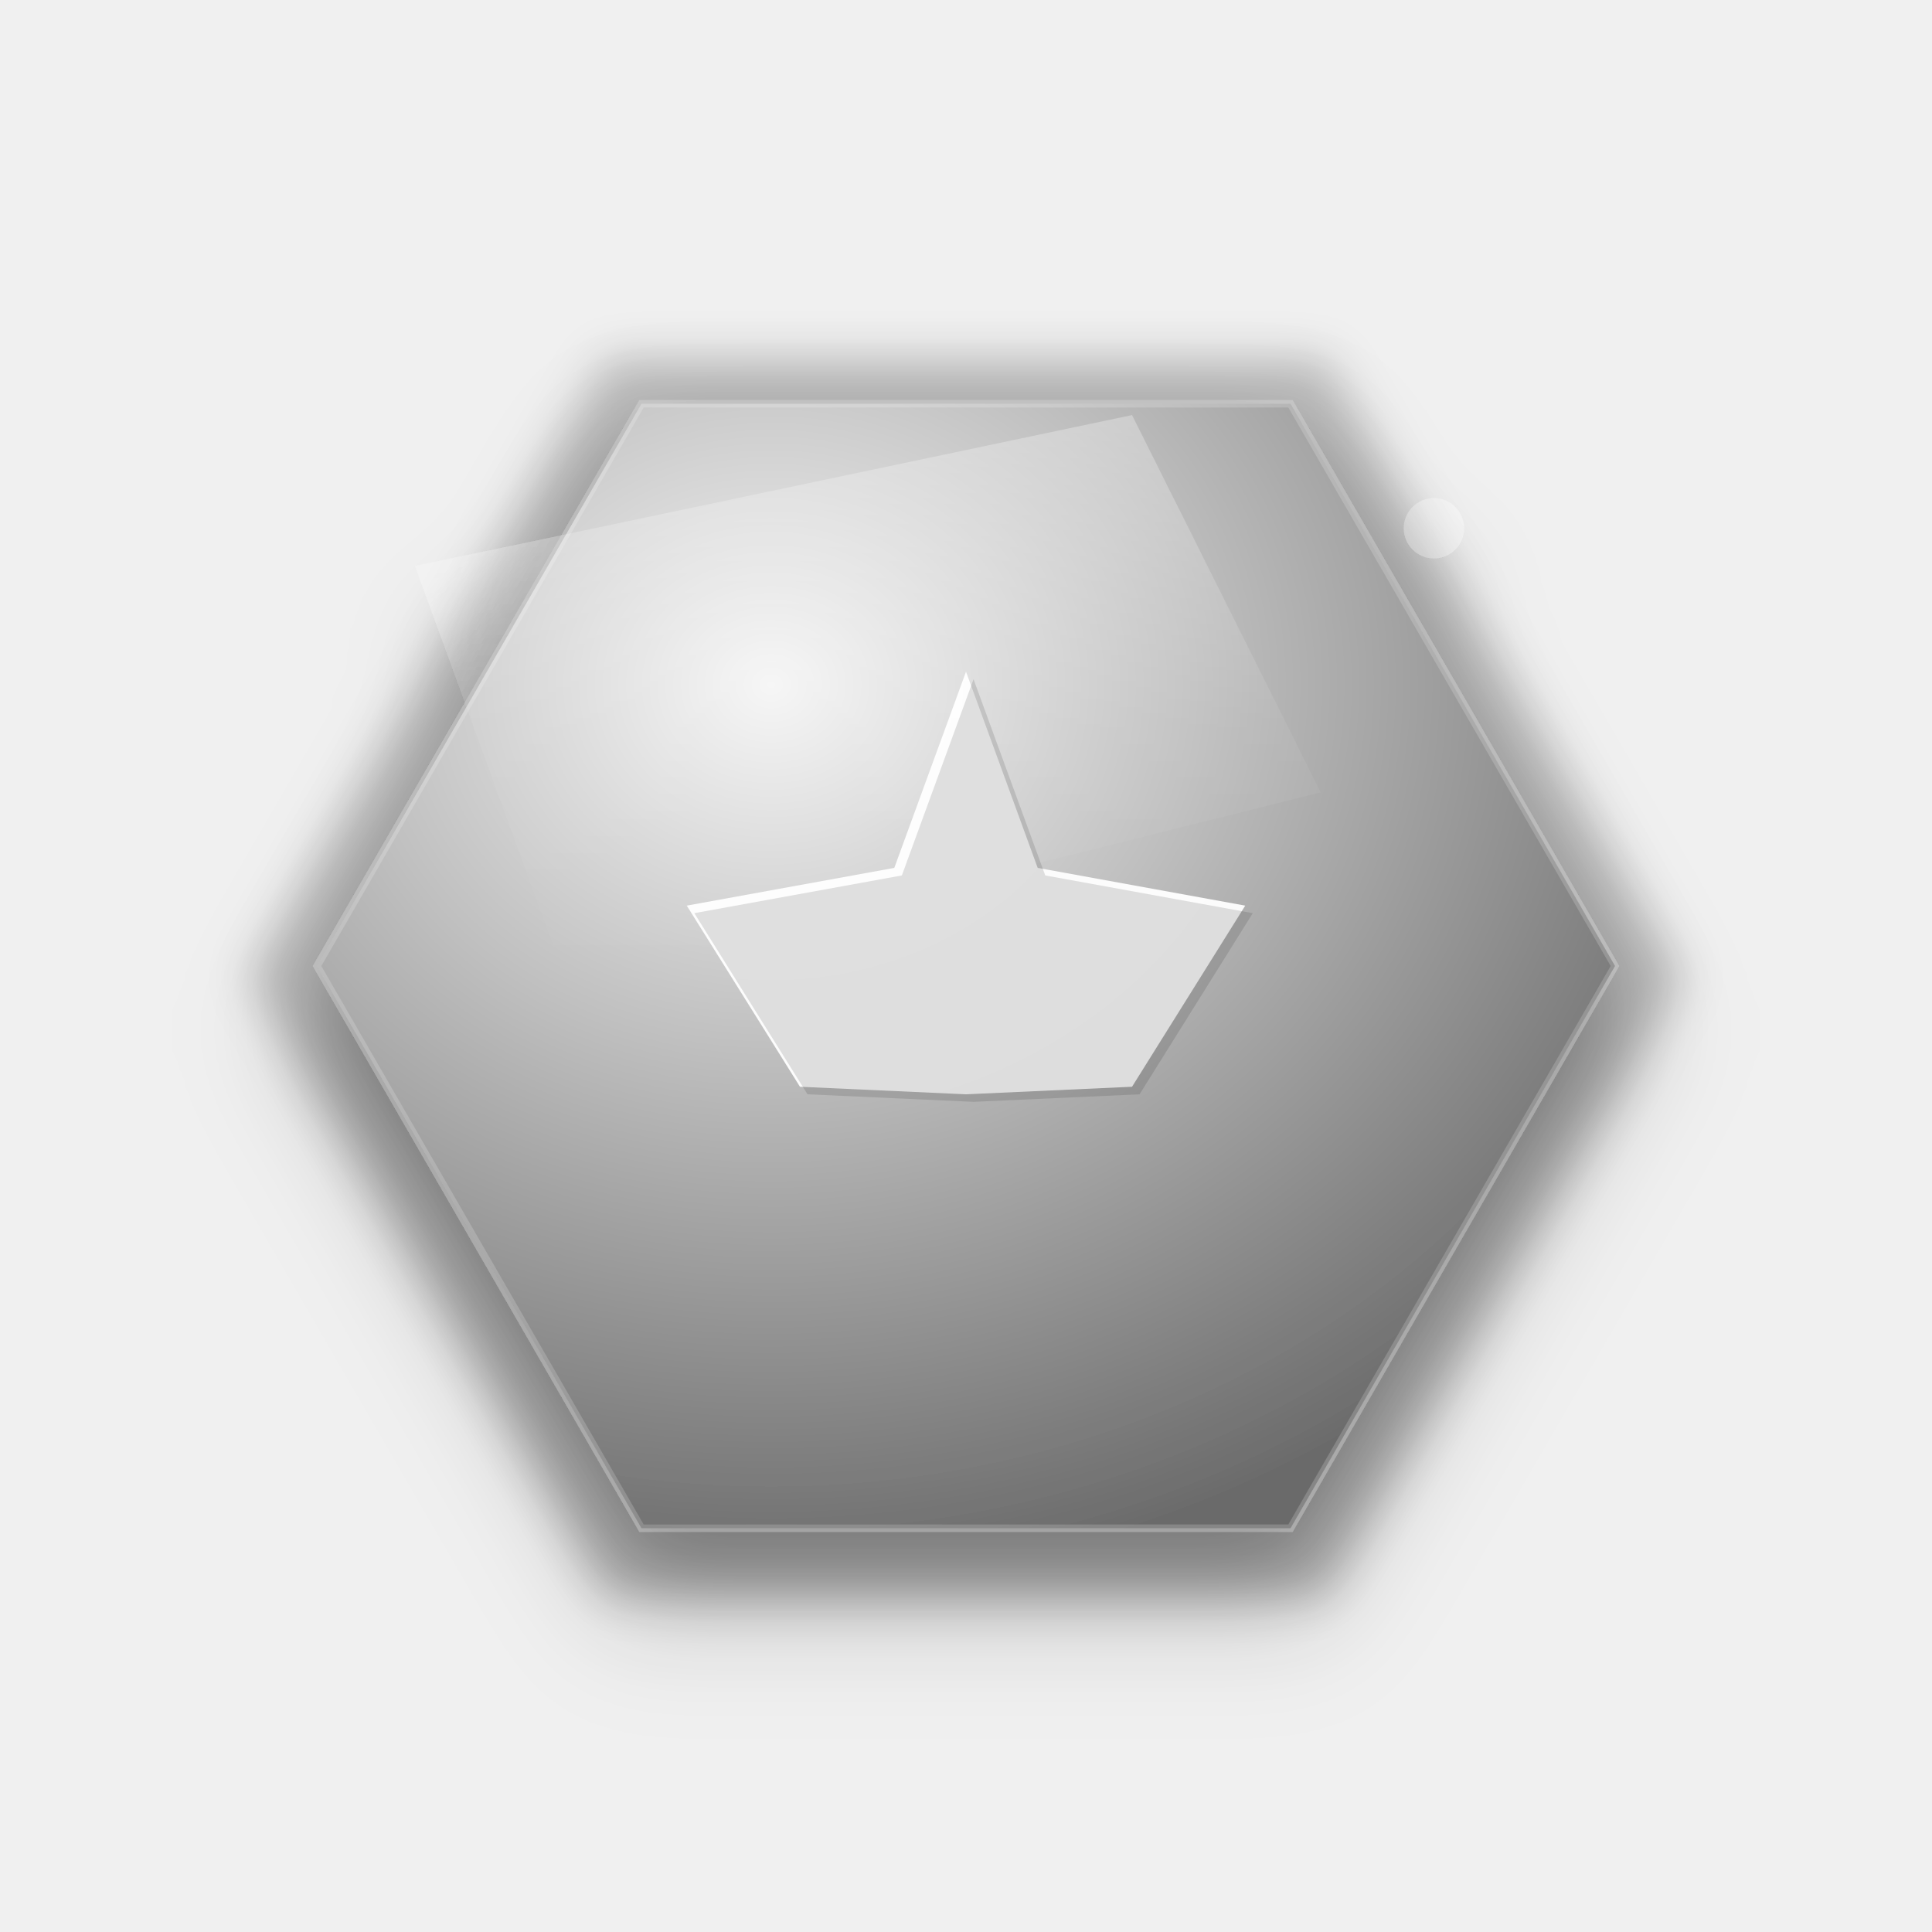
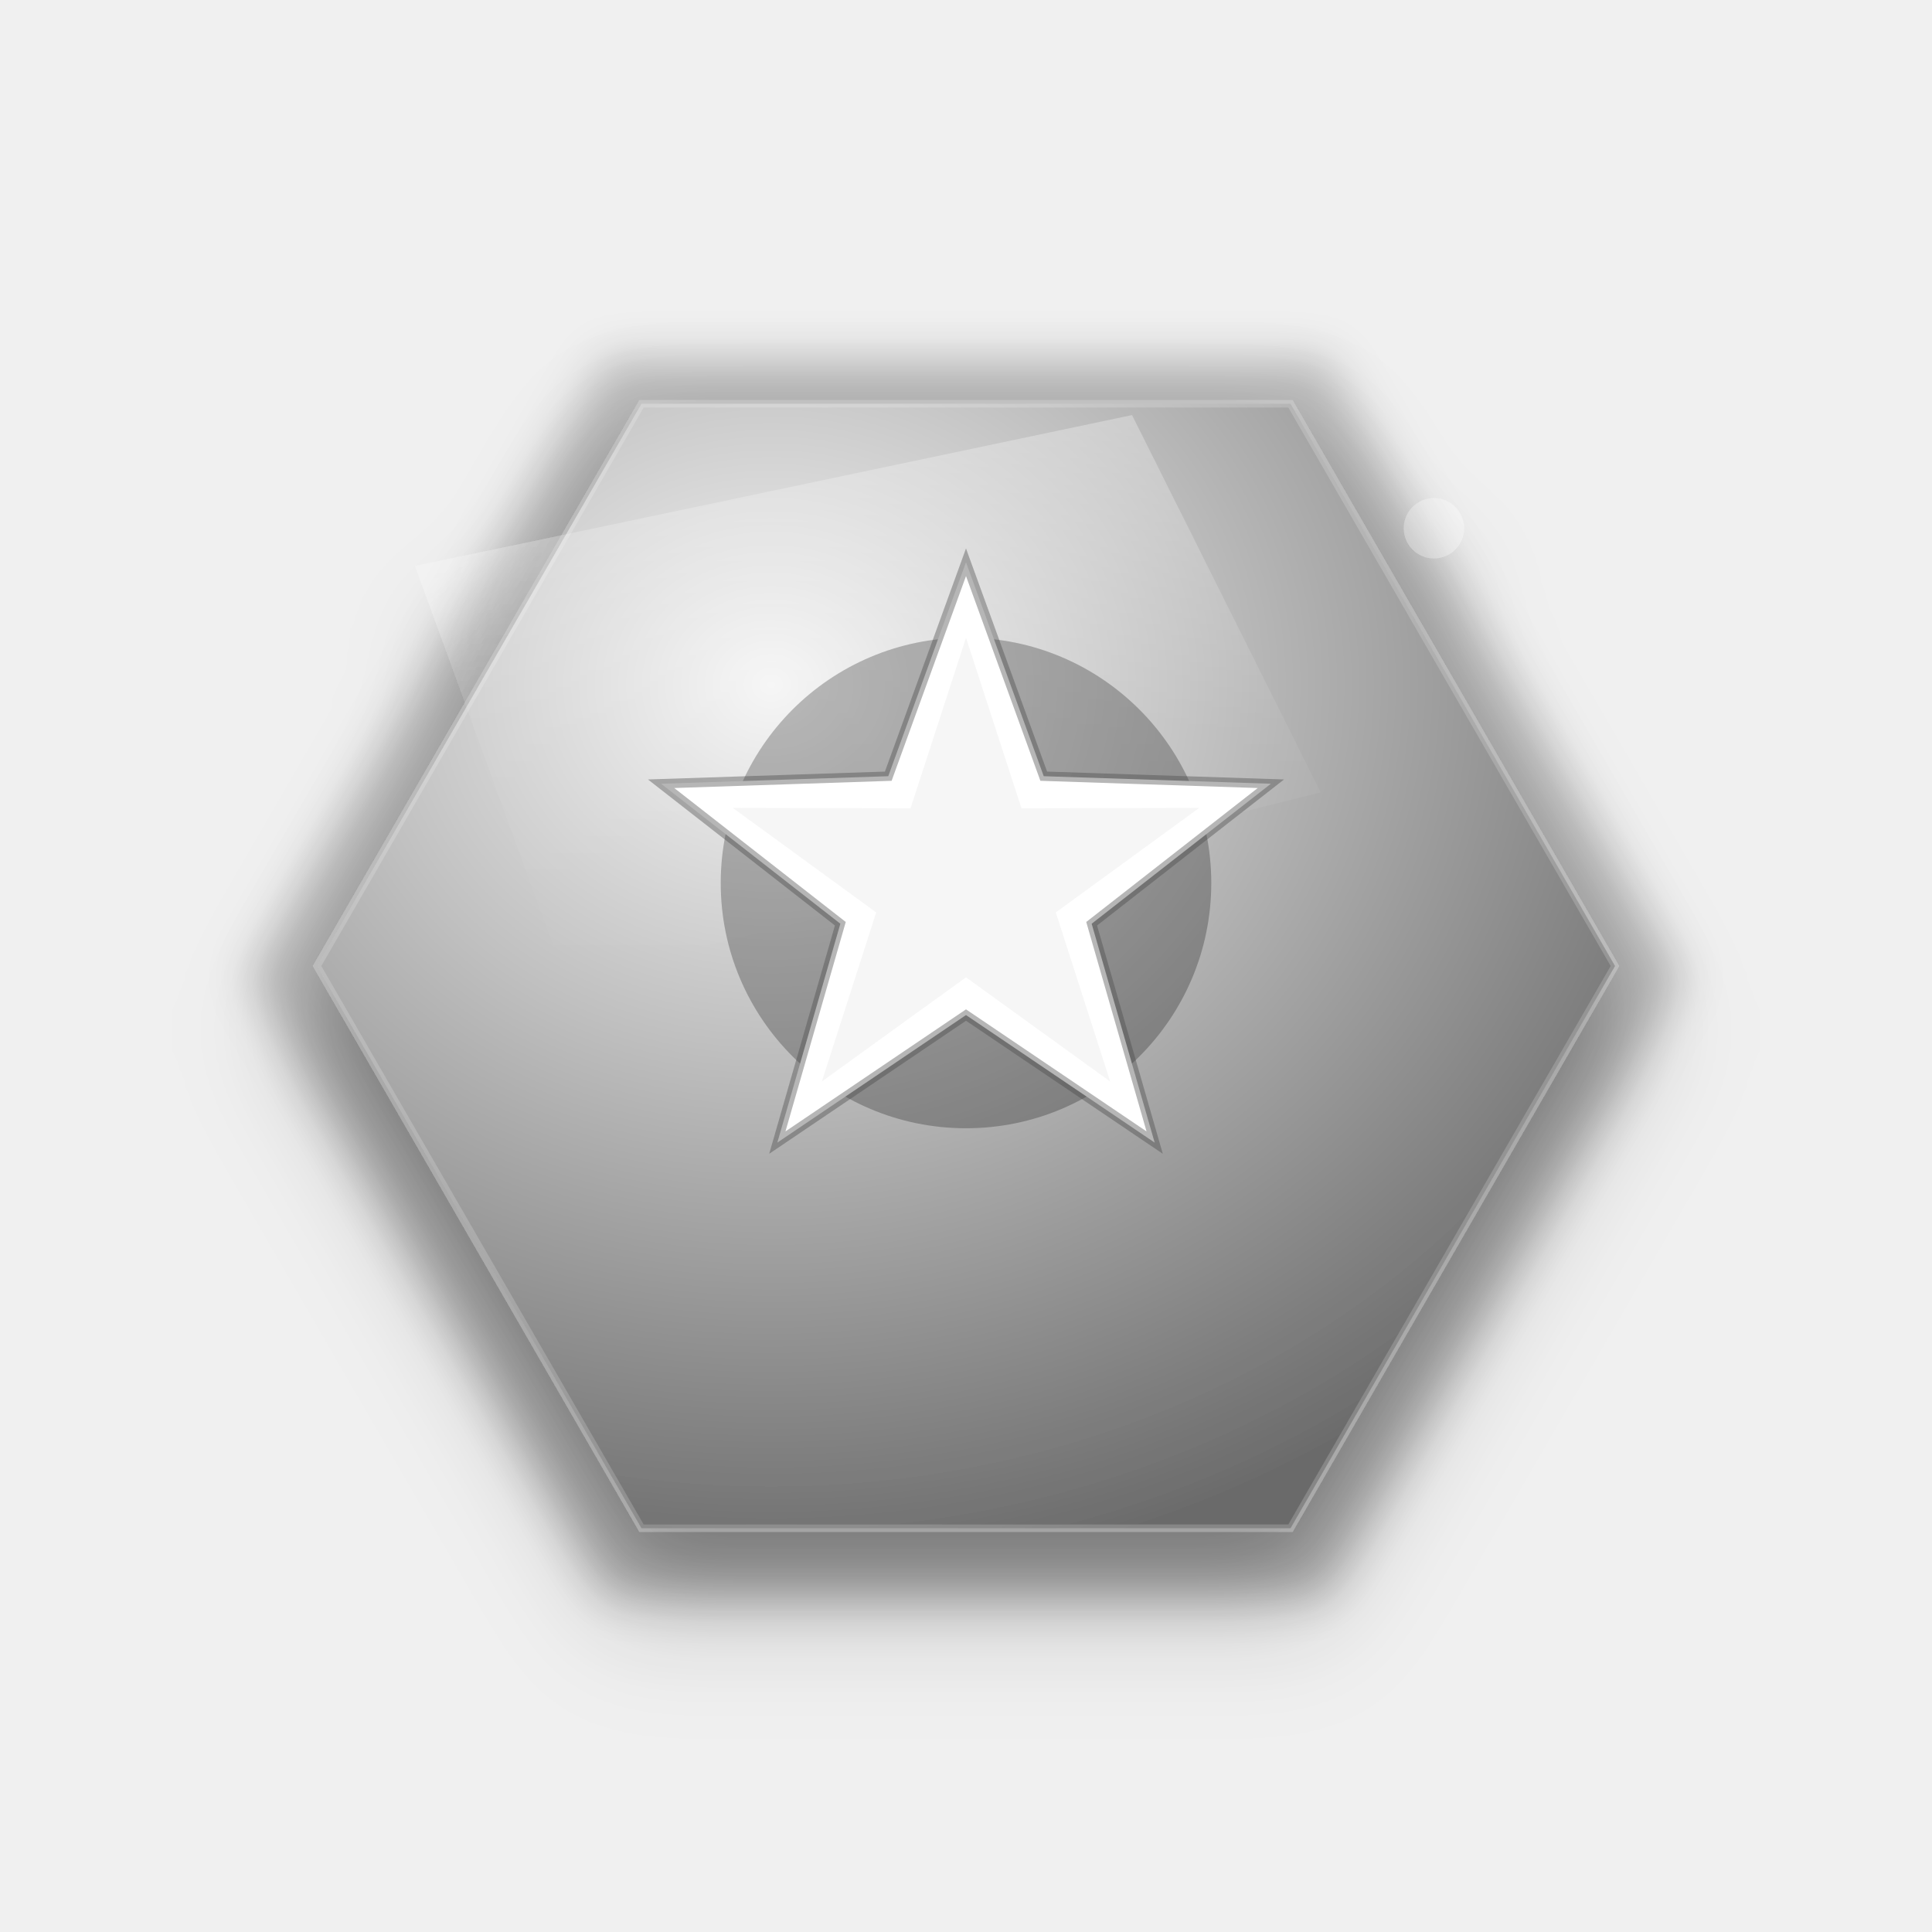
<svg xmlns="http://www.w3.org/2000/svg" width="512" height="512" viewBox="0 0 512 512">
  <defs>
    <linearGradient id="rimGrad" x1="0%" y1="0%" x2="100%" y2="100%">
      <stop offset="0%" style="stop-color:#6B6B6B;stop-opacity:1" />
      <stop offset="22%" style="stop-color:#B0B0B0;stop-opacity:1" />
      <stop offset="48%" style="stop-color:#E8E8E8;stop-opacity:1" />
      <stop offset="70%" style="stop-color:#9A9A9A;stop-opacity:1" />
      <stop offset="100%" style="stop-color:#4A4A4A;stop-opacity:1" />
    </linearGradient>
    <radialGradient id="faceGrad" cx="35%" cy="25%" r="80%">
      <stop offset="0%" style="stop-color:#F5F5F5;stop-opacity:1" />
      <stop offset="40%" style="stop-color:#C0C0C0;stop-opacity:1" />
      <stop offset="100%" style="stop-color:#6B6B6B;stop-opacity:1" />
    </radialGradient>
    <linearGradient id="shineGrad" x1="0%" y1="0%" x2="0%" y2="100%">
      <stop offset="0%" style="stop-color:#FFFFFF;stop-opacity:0.55" />
      <stop offset="55%" style="stop-color:#FFFFFF;stop-opacity:0.12" />
      <stop offset="100%" style="stop-color:#FFFFFF;stop-opacity:0.0" />
    </linearGradient>
    <filter id="ds" x="-50%" y="-50%" width="200%" height="200%">
      <feGaussianBlur in="SourceAlpha" stdDeviation="12" />
      <feOffset dx="0" dy="14" result="offsetblur" />
      <feFlood flood-color="#000000" flood-opacity="0.35" />
      <feComposite in2="offsetblur" operator="in" />
      <feMerge>
        <feMergeNode />
        <feMergeNode in="SourceGraphic" />
      </feMerge>
    </filter>
    <filter id="inner" x="-50%" y="-50%" width="200%" height="200%">
      <feGaussianBlur in="SourceAlpha" stdDeviation="6" />
      <feOffset dx="0" dy="3" result="offsetblur" />
      <feFlood flood-color="#000000" flood-opacity="0.22" />
      <feComposite in2="offsetblur" operator="in" />
    </filter>
  </defs>
  <g filter="url(#ds)">
    <path d="M 446,256 L 351,420 L 161,420 L 66,256 L 161,92 L 351,92 Z" fill="url(#rimGrad)" filter="url(#inner)" />
    <path d="M 428,256 L 342,405 L 170,405 L 84,256 L 170,107 L 342,107 Z" fill="url(#faceGrad)" stroke="#FFFFFF" stroke-opacity="0.18" stroke-width="2" />
    <path d="M 110,150 L 300,110 L 350,210 L 150,260 Z" fill="url(#shineGrad)" opacity="0.55" />
-     <path d="M 256,178 L 275,230 L 330,240 L 300,288 L 256,290 L 212,288 L 182,240 L 237,230 Z" fill="#FFFFFF" opacity="0.95" />
-     <path d="M 258,180 L 277,232 L 332,242 L 302,290 L 258,292 L 214,290 L 184,242 L 239,232 Z" fill="#000000" opacity="0.12" />
+     <circle cx="256" cy="234" r="65" fill="#000000" opacity="0.25" />
+     <path d="M 256.0,149.0 L 276.6,205.7 L 336.8,207.7 L 289.3,244.8 L 306.0,302.8 L 256.0,269.0 L 206.0,302.8 L 222.7,244.8 L 175.2,207.7 L 235.4,205.7 Z" fill="#FFFFFF" stroke="#4A4A4A" stroke-width="2.5" stroke-opacity="0.4" opacity="1.0" />
+     <path d="M 256.0,169.0 L 270.7,214.2 L 317.8,214.1 L 279.8,241.8 L 294.2,286.6 L 256.0,259.0 L 217.8,286.6 L 232.2,241.8 L 194.2,214.1 L 241.3,214.2 Z" fill="#F0F0F0" opacity="0.6" />
    <circle cx="380" cy="140" r="8" fill="#FFFFFF" opacity="0.25" />
  </g>
</svg>
